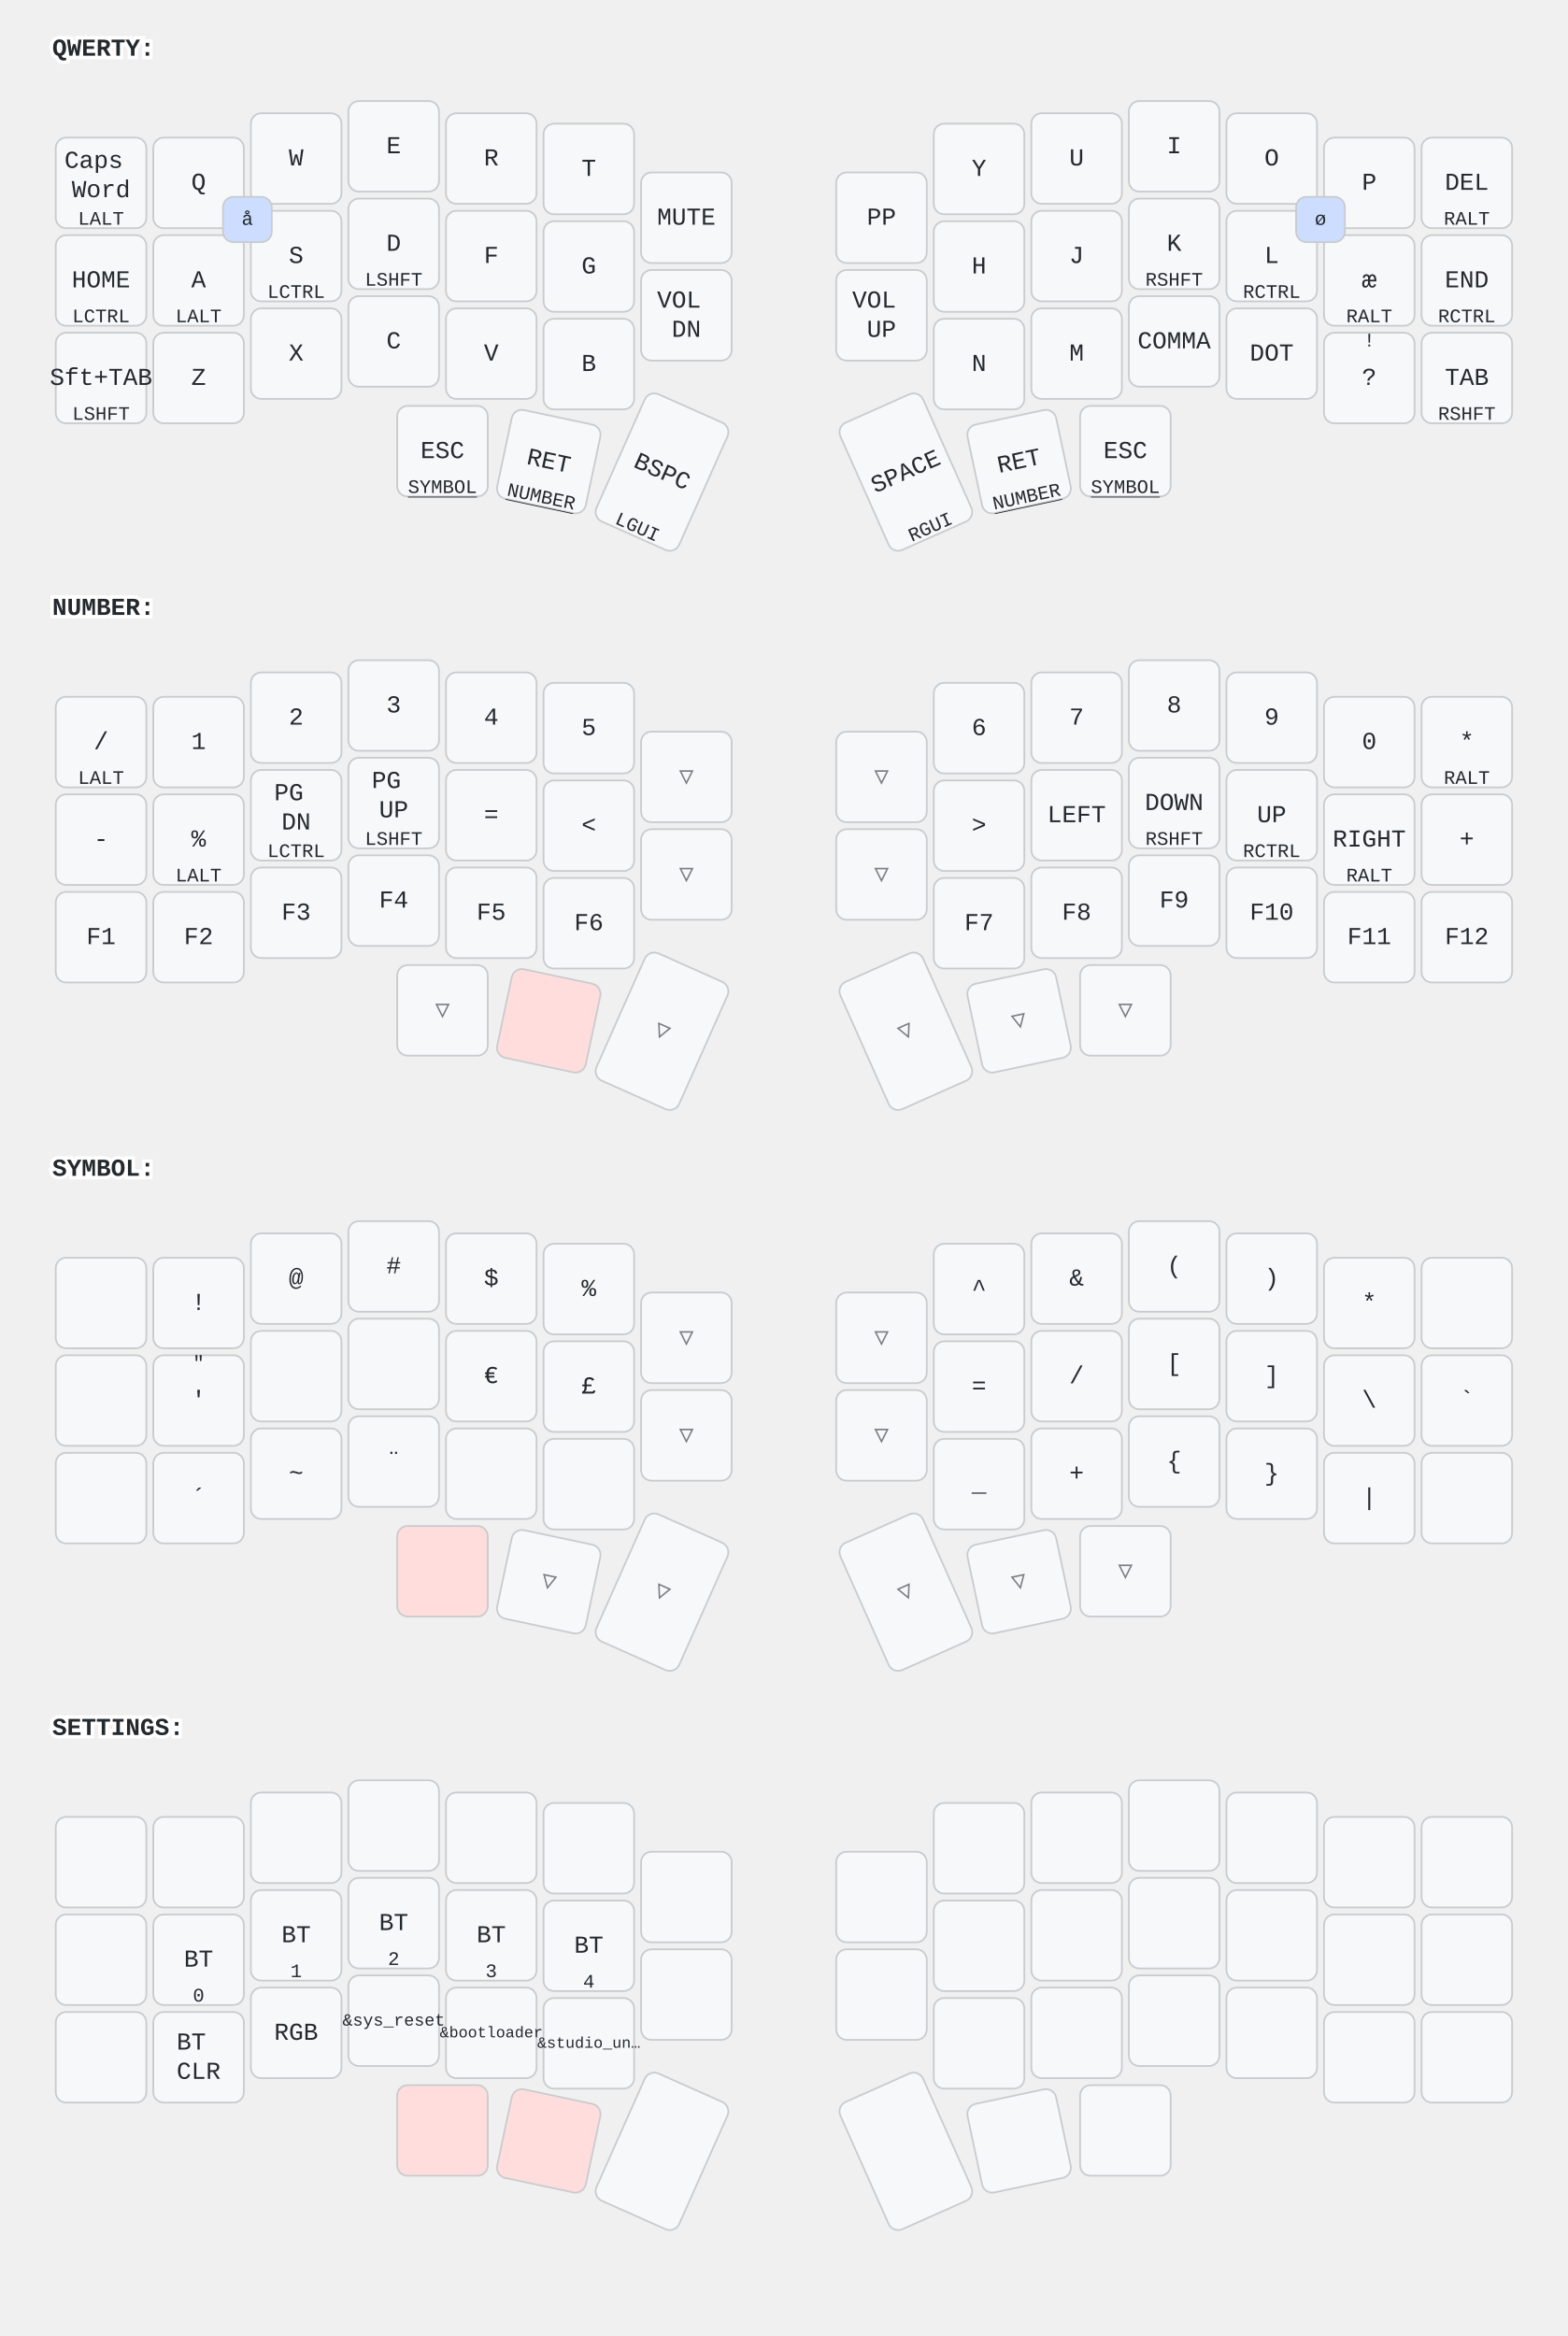
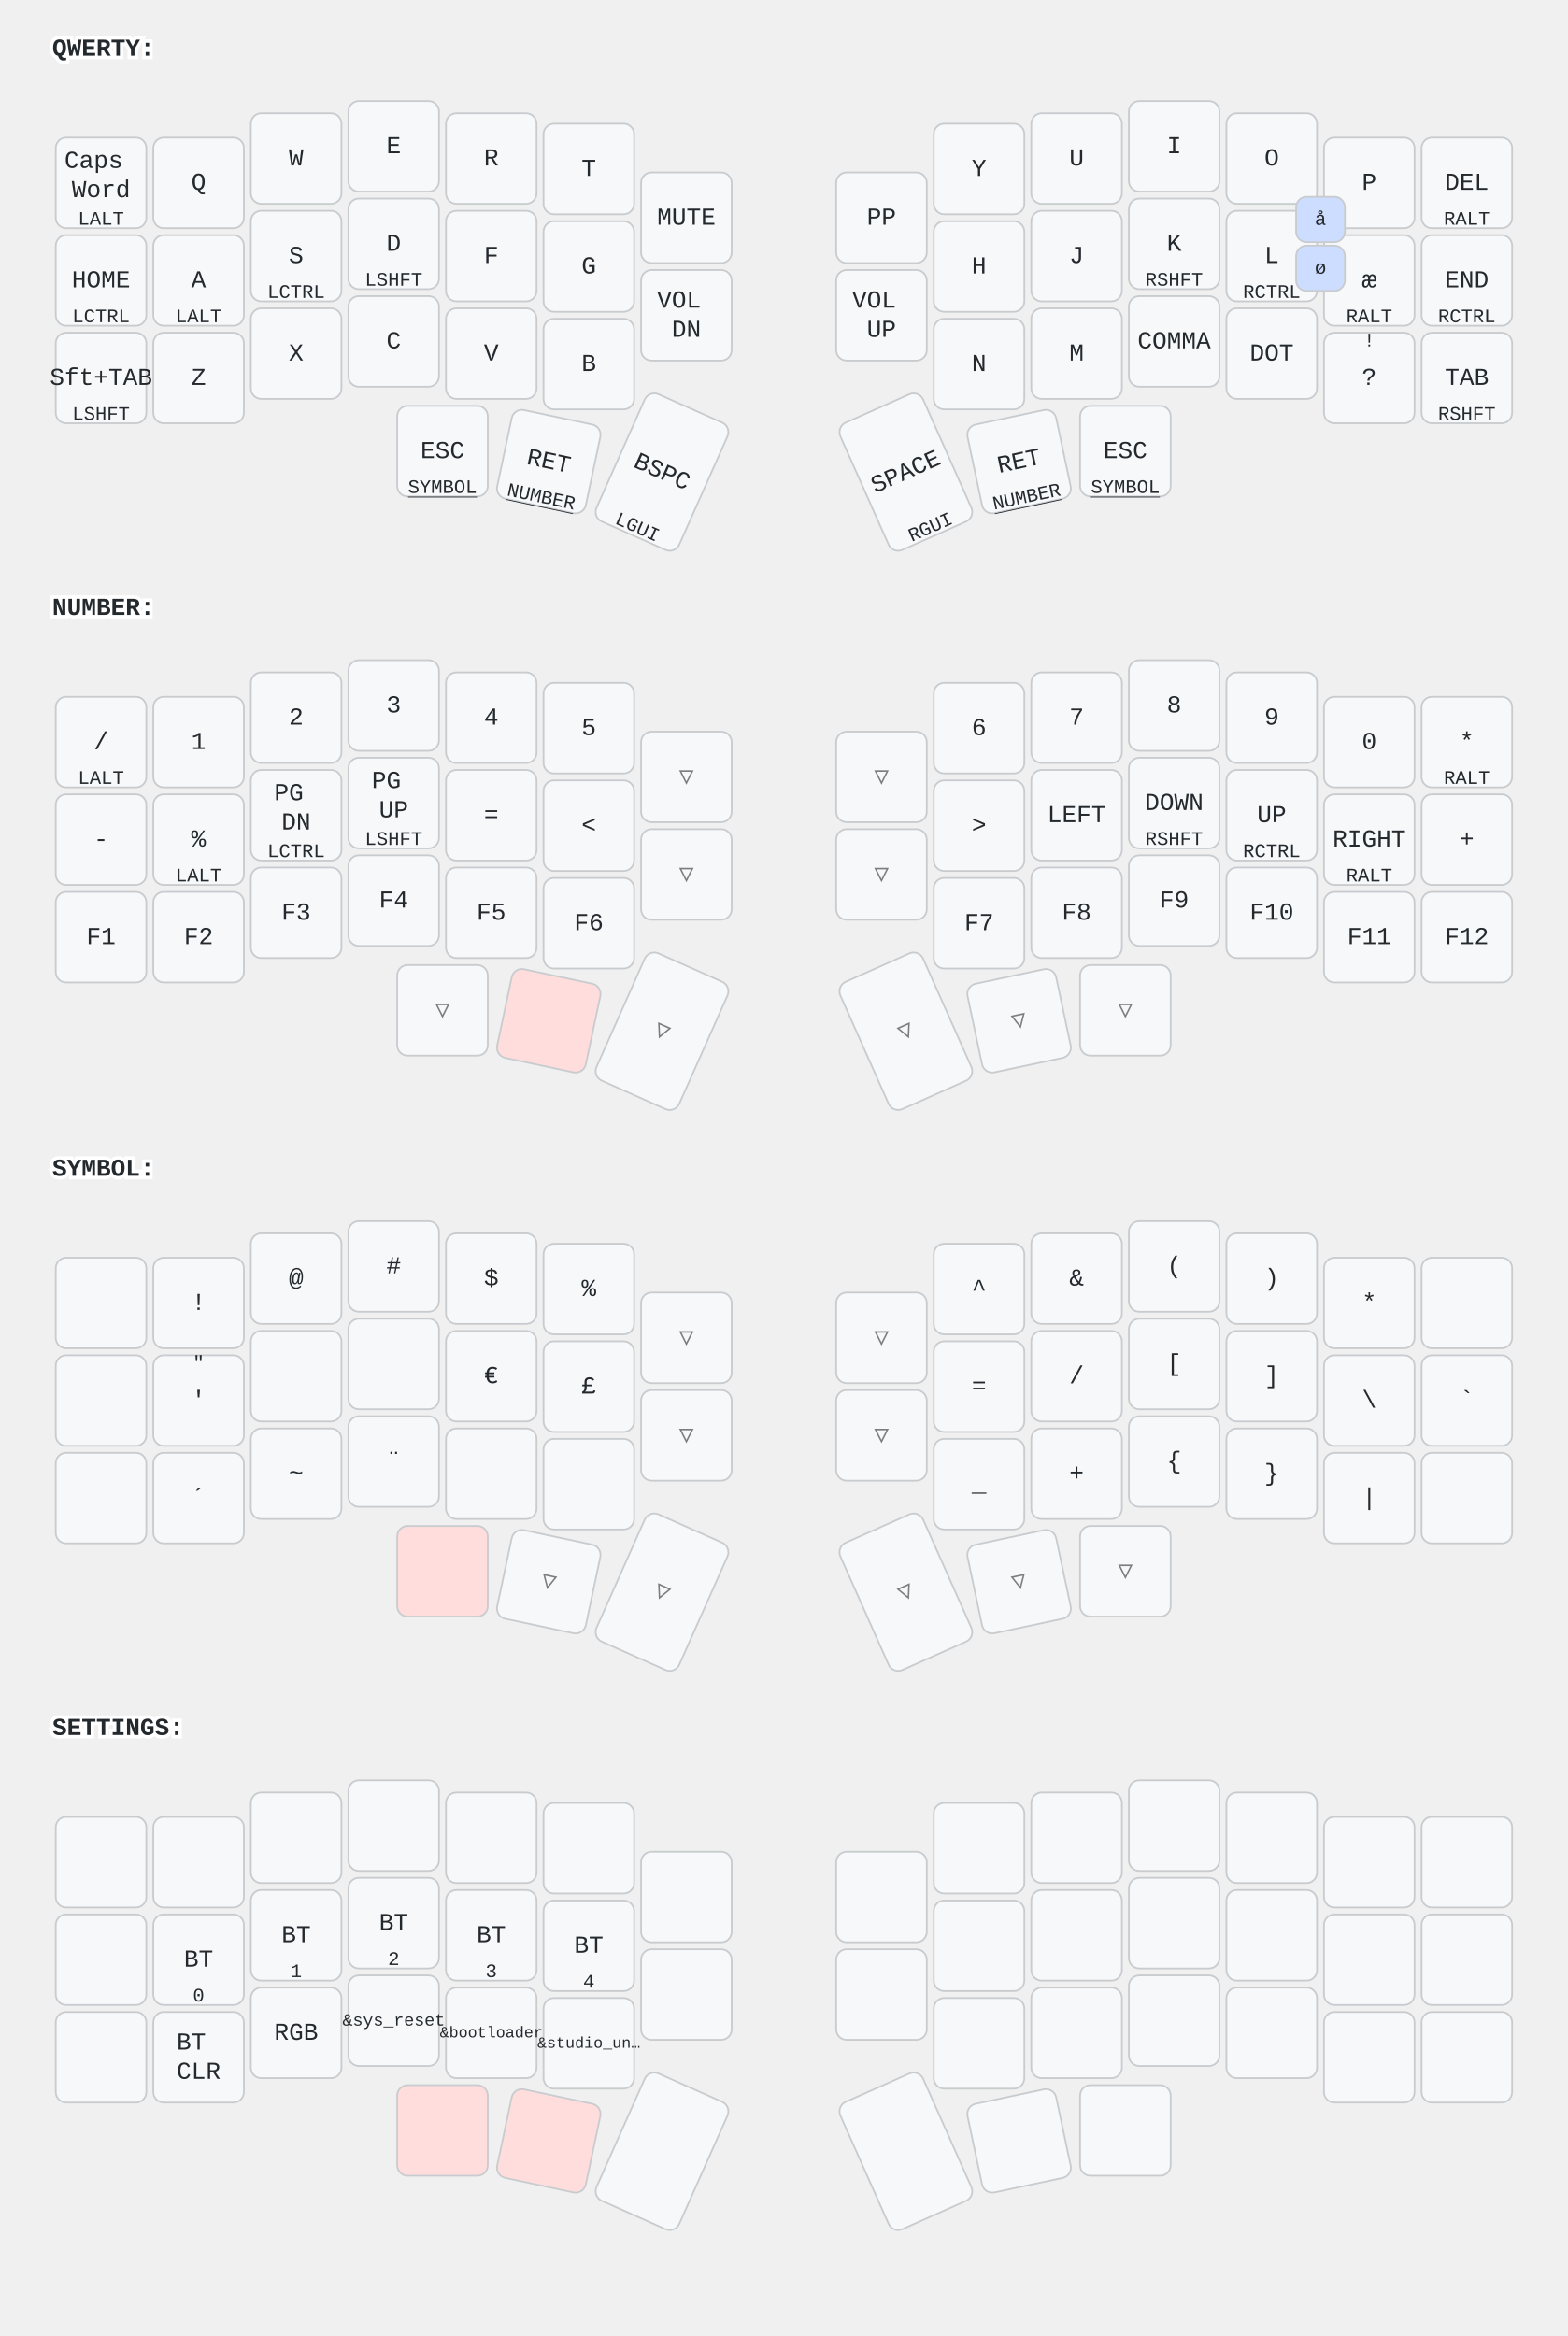
<svg xmlns="http://www.w3.org/2000/svg" width="900" height="1341" viewBox="0 0 900 1341" class="keymap">
  <style>/* inherit to force styles through use tags */
svg path {
    fill: inherit;
}

/* font and background color specifications */
svg.keymap {
    font-family: SFMono-Regular,Consolas,Liberation Mono,Menlo,monospace;
    font-size: 14px;
    font-kerning: normal;
    text-rendering: optimizeLegibility;
    fill: #24292e;
}

/* default key styling */
rect.key {
    fill: #f6f8fa;
}

rect.key, rect.combo {
    stroke: #c9cccf;
    stroke-width: 1;
}

/* default key side styling, only used is draw_key_sides is set */
rect.side {
    filter: brightness(90%);
}

/* color accent for combo boxes */
rect.combo, rect.combo-separate {
    fill: #cdf;
}

/* color accent for held keys */
rect.held, rect.combo.held {
    fill: #fdd;
}

/* color accent for ghost (optional) keys */
rect.ghost, rect.combo.ghost {
    stroke-dasharray: 4, 4;
    stroke-width: 2;
}

text {
    text-anchor: middle;
    dominant-baseline: middle;
}

/* styling for layer labels */
text.label {
    font-weight: bold;
    text-anchor: start;
    stroke: white;
    stroke-width: 4;
    paint-order: stroke;
}

/* styling for optional footer */
text.footer {
    text-anchor: end;
    dominant-baseline: auto;
    stroke: white;
    stroke-width: 4;
    paint-order: stroke;
}

/* styling for combo tap, and key non-tap label text */
text.combo, text.hold, text.shifted, text.left, text.right, text.tl, text.tr, text.bl, text.br {
    font-size: 11px;
}

text.hold, text.bl, text.br {
    text-anchor: middle;
    dominant-baseline: auto;
}

text.shifted, text.tl, text.tr {
    text-anchor: middle;
    dominant-baseline: hanging;
}

text.left, text.tl, text.bl {
    text-anchor: start;
}

text.right, text.tr, text.br {
    text-anchor: end;
}

text.layer-activator {
    text-decoration: underline;
}

/* styling for hold/shifted label text in combo box */
text.combo.hold, text.combo.shifted, text.combo.left, text.combo.right {
    font-size: 8px;
}

/* lighter symbol for transparent keys */
text.trans {
    fill: #7b7e81;
}

/* styling for combo dendrons */
path.combo {
    stroke-width: 1;
    stroke: gray;
    fill: none;
}

/* Start Tabler Icons Cleanup */
/* cannot use height/width with glyphs */
.icon-tabler &gt; path {
    fill: inherit;
    stroke: inherit;
    stroke-width: 2;
}
/* hide tabler's default box */
.icon-tabler &gt; path[stroke="none"][fill="none"] {
    visibility: hidden;
}
/* End Tabler Icons Cleanup */
</style>
  <g transform="translate(30, 0)" class="layer-QWERTY">
    <text x="0" y="28" class="label" id="QWERTY">QWERTY:</text>
    <g transform="translate(0, 56)">
      <g transform="translate(28, 49)" class="key keypos-0">
        <rect rx="6" ry="6" x="-26" y="-26" width="52" height="52" class="key" />
        <text x="0" y="0" class="key tap">
          <tspan x="0" dy="-0.9em">Caps</tspan>
          <tspan x="0" dy="1.2em">Word</tspan>
        </text>
        <text x="0" y="24" class="key hold">LALT</text>
      </g>
      <g transform="translate(84, 49)" class="key keypos-1">
        <rect rx="6" ry="6" x="-26" y="-26" width="52" height="52" class="key" />
        <text x="0" y="0" class="key tap">Q</text>
      </g>
      <g transform="translate(140, 35)" class="key keypos-2">
        <rect rx="6" ry="6" x="-26" y="-26" width="52" height="52" class="key" />
        <text x="0" y="0" class="key tap">W</text>
      </g>
      <g transform="translate(196, 28)" class="key keypos-3">
        <rect rx="6" ry="6" x="-26" y="-26" width="52" height="52" class="key" />
        <text x="0" y="0" class="key tap">E</text>
      </g>
      <g transform="translate(252, 35)" class="key keypos-4">
        <rect rx="6" ry="6" x="-26" y="-26" width="52" height="52" class="key" />
        <text x="0" y="0" class="key tap">R</text>
      </g>
      <g transform="translate(308, 41)" class="key keypos-5">
        <rect rx="6" ry="6" x="-26" y="-26" width="52" height="52" class="key" />
        <text x="0" y="0" class="key tap">T</text>
      </g>
      <g transform="translate(364, 69)" class="key keypos-6">
        <rect rx="6" ry="6" x="-26" y="-26" width="52" height="52" class="key" />
        <text x="0" y="0" class="key tap">MUTE</text>
      </g>
      <g transform="translate(476, 69)" class="key keypos-7">
        <rect rx="6" ry="6" x="-26" y="-26" width="52" height="52" class="key" />
        <text x="0" y="0" class="key tap">PP</text>
      </g>
      <g transform="translate(532, 41)" class="key keypos-8">
        <rect rx="6" ry="6" x="-26" y="-26" width="52" height="52" class="key" />
        <text x="0" y="0" class="key tap">Y</text>
      </g>
      <g transform="translate(588, 35)" class="key keypos-9">
        <rect rx="6" ry="6" x="-26" y="-26" width="52" height="52" class="key" />
        <text x="0" y="0" class="key tap">U</text>
      </g>
      <g transform="translate(644, 28)" class="key keypos-10">
        <rect rx="6" ry="6" x="-26" y="-26" width="52" height="52" class="key" />
        <text x="0" y="0" class="key tap">I</text>
      </g>
      <g transform="translate(700, 35)" class="key keypos-11">
        <rect rx="6" ry="6" x="-26" y="-26" width="52" height="52" class="key" />
        <text x="0" y="0" class="key tap">O</text>
      </g>
      <g transform="translate(756, 49)" class="key keypos-12">
        <rect rx="6" ry="6" x="-26" y="-26" width="52" height="52" class="key" />
        <text x="0" y="0" class="key tap">P</text>
      </g>
      <g transform="translate(812, 49)" class="key keypos-13">
        <rect rx="6" ry="6" x="-26" y="-26" width="52" height="52" class="key" />
        <text x="0" y="0" class="key tap">DEL</text>
        <text x="0" y="24" class="key hold">RALT</text>
      </g>
      <g transform="translate(28, 105)" class="key keypos-14">
        <rect rx="6" ry="6" x="-26" y="-26" width="52" height="52" class="key" />
        <text x="0" y="0" class="key tap">HOME</text>
        <text x="0" y="24" class="key hold">LCTRL</text>
      </g>
      <g transform="translate(84, 105)" class="key keypos-15">
        <rect rx="6" ry="6" x="-26" y="-26" width="52" height="52" class="key" />
        <text x="0" y="0" class="key tap">A</text>
        <text x="0" y="24" class="key hold">LALT</text>
      </g>
      <g transform="translate(140, 91)" class="key keypos-16">
        <rect rx="6" ry="6" x="-26" y="-26" width="52" height="52" class="key" />
        <text x="0" y="0" class="key tap">S</text>
        <text x="0" y="24" class="key hold">LCTRL</text>
      </g>
      <g transform="translate(196, 84)" class="key keypos-17">
        <rect rx="6" ry="6" x="-26" y="-26" width="52" height="52" class="key" />
        <text x="0" y="0" class="key tap">D</text>
        <text x="0" y="24" class="key hold">LSHFT</text>
      </g>
      <g transform="translate(252, 91)" class="key keypos-18">
        <rect rx="6" ry="6" x="-26" y="-26" width="52" height="52" class="key" />
        <text x="0" y="0" class="key tap">F</text>
      </g>
      <g transform="translate(308, 97)" class="key keypos-19">
        <rect rx="6" ry="6" x="-26" y="-26" width="52" height="52" class="key" />
        <text x="0" y="0" class="key tap">G</text>
      </g>
      <g transform="translate(364, 125)" class="key keypos-20">
        <rect rx="6" ry="6" x="-26" y="-26" width="52" height="52" class="key" />
        <text x="0" y="0" class="key tap">
          <tspan x="0" dy="-0.6em">VOL</tspan>
          <tspan x="0" dy="1.2em">DN</tspan>
        </text>
      </g>
      <g transform="translate(476, 125)" class="key keypos-21">
        <rect rx="6" ry="6" x="-26" y="-26" width="52" height="52" class="key" />
        <text x="0" y="0" class="key tap">
          <tspan x="0" dy="-0.6em">VOL</tspan>
          <tspan x="0" dy="1.2em">UP</tspan>
        </text>
      </g>
      <g transform="translate(532, 97)" class="key keypos-22">
        <rect rx="6" ry="6" x="-26" y="-26" width="52" height="52" class="key" />
        <text x="0" y="0" class="key tap">H</text>
      </g>
      <g transform="translate(588, 91)" class="key keypos-23">
        <rect rx="6" ry="6" x="-26" y="-26" width="52" height="52" class="key" />
        <text x="0" y="0" class="key tap">J</text>
      </g>
      <g transform="translate(644, 84)" class="key keypos-24">
        <rect rx="6" ry="6" x="-26" y="-26" width="52" height="52" class="key" />
        <text x="0" y="0" class="key tap">K</text>
        <text x="0" y="24" class="key hold">RSHFT</text>
      </g>
      <g transform="translate(700, 91)" class="key keypos-25">
        <rect rx="6" ry="6" x="-26" y="-26" width="52" height="52" class="key" />
        <text x="0" y="0" class="key tap">L</text>
        <text x="0" y="24" class="key hold">RCTRL</text>
      </g>
      <g transform="translate(756, 105)" class="key keypos-26">
        <rect rx="6" ry="6" x="-26" y="-26" width="52" height="52" class="key" />
        <text x="0" y="0" class="key tap">æ</text>
        <text x="0" y="24" class="key hold">RALT</text>
      </g>
      <g transform="translate(812, 105)" class="key keypos-27">
        <rect rx="6" ry="6" x="-26" y="-26" width="52" height="52" class="key" />
        <text x="0" y="0" class="key tap">END</text>
        <text x="0" y="24" class="key hold">RCTRL</text>
      </g>
      <g transform="translate(28, 161)" class="key keypos-28">
        <rect rx="6" ry="6" x="-26" y="-26" width="52" height="52" class="key" />
        <text x="0" y="0" class="key tap">Sft+TAB</text>
        <text x="0" y="24" class="key hold">LSHFT</text>
      </g>
      <g transform="translate(84, 161)" class="key keypos-29">
        <rect rx="6" ry="6" x="-26" y="-26" width="52" height="52" class="key" />
        <text x="0" y="0" class="key tap">Z</text>
      </g>
      <g transform="translate(140, 147)" class="key keypos-30">
        <rect rx="6" ry="6" x="-26" y="-26" width="52" height="52" class="key" />
        <text x="0" y="0" class="key tap">X</text>
      </g>
      <g transform="translate(196, 140)" class="key keypos-31">
        <rect rx="6" ry="6" x="-26" y="-26" width="52" height="52" class="key" />
        <text x="0" y="0" class="key tap">C</text>
      </g>
      <g transform="translate(252, 147)" class="key keypos-32">
        <rect rx="6" ry="6" x="-26" y="-26" width="52" height="52" class="key" />
        <text x="0" y="0" class="key tap">V</text>
      </g>
      <g transform="translate(308, 153)" class="key keypos-33">
        <rect rx="6" ry="6" x="-26" y="-26" width="52" height="52" class="key" />
        <text x="0" y="0" class="key tap">B</text>
      </g>
      <g transform="translate(532, 153)" class="key keypos-34">
        <rect rx="6" ry="6" x="-26" y="-26" width="52" height="52" class="key" />
        <text x="0" y="0" class="key tap">N</text>
      </g>
      <g transform="translate(588, 147)" class="key keypos-35">
        <rect rx="6" ry="6" x="-26" y="-26" width="52" height="52" class="key" />
        <text x="0" y="0" class="key tap">M</text>
      </g>
      <g transform="translate(644, 140)" class="key keypos-36">
        <rect rx="6" ry="6" x="-26" y="-26" width="52" height="52" class="key" />
        <text x="0" y="0" class="key tap">COMMA</text>
      </g>
      <g transform="translate(700, 147)" class="key keypos-37">
        <rect rx="6" ry="6" x="-26" y="-26" width="52" height="52" class="key" />
        <text x="0" y="0" class="key tap">DOT</text>
      </g>
      <g transform="translate(756, 161)" class="key keypos-38">
        <rect rx="6" ry="6" x="-26" y="-26" width="52" height="52" class="key" />
        <text x="0" y="0" class="key tap">?</text>
        <text x="0" y="-24" class="key shifted">!</text>
      </g>
      <g transform="translate(812, 161)" class="key keypos-39">
        <rect rx="6" ry="6" x="-26" y="-26" width="52" height="52" class="key" />
        <text x="0" y="0" class="key tap">TAB</text>
        <text x="0" y="24" class="key hold">RSHFT</text>
      </g>
      <g transform="translate(224, 203)" class="key keypos-40">
        <rect rx="6" ry="6" x="-26" y="-26" width="52" height="52" class="key" />
        <text x="0" y="0" class="key tap">ESC</text>
        <a href="#SYMBOL">
          <text x="0" y="24" class="key hold layer-activator">SYMBOL</text>
        </a>
      </g>
      <g transform="translate(285, 209) rotate(12.0)" class="key keypos-41">
        <rect rx="6" ry="6" x="-26" y="-26" width="52" height="52" class="key" />
        <text x="0" y="0" class="key tap">RET</text>
        <a href="#NUMBER">
          <text x="0" y="24" class="key hold layer-activator">NUMBER</text>
        </a>
      </g>
      <g transform="translate(350, 215) rotate(24.0)" class="key keypos-42">
        <rect rx="6" ry="6" x="-26" y="-40" width="52" height="80" class="key" />
        <text x="0" y="0" class="key tap">BSPC</text>
        <text x="0" y="38" class="key hold">LGUI</text>
      </g>
      <g transform="translate(490, 215) rotate(-24.0)" class="key keypos-43">
        <rect rx="6" ry="6" x="-26" y="-40" width="52" height="80" class="key" />
        <text x="0" y="0" class="key tap">SPACE</text>
        <text x="0" y="38" class="key hold">RGUI</text>
      </g>
      <g transform="translate(555, 209) rotate(-12.0)" class="key keypos-44">
        <rect rx="6" ry="6" x="-26" y="-26" width="52" height="52" class="key" />
        <text x="0" y="0" class="key tap">RET</text>
        <a href="#NUMBER">
          <text x="0" y="24" class="key hold layer-activator">NUMBER</text>
        </a>
      </g>
      <g transform="translate(616, 203)" class="key keypos-45">
        <rect rx="6" ry="6" x="-26" y="-26" width="52" height="52" class="key" />
        <text x="0" y="0" class="key tap">ESC</text>
        <a href="#SYMBOL">
          <text x="0" y="24" class="key hold layer-activator">SYMBOL</text>
        </a>
      </g>
      <g class="combo combopos-0">
-         <rect rx="6" ry="6" x="98" y="57" width="28" height="26" class="combo" />
-         <text x="112" y="70" class="combo tap">å</text>
+         <rect rx="6" ry="6" x="714" y="57" width="28" height="26" class="combo" />
+         <text x="728" y="70" class="combo tap">å</text>
      </g>
      <g class="combo combopos-1">
-         <rect rx="6" ry="6" x="714" y="57" width="28" height="26" class="combo" />
-         <text x="728" y="70" class="combo tap">ø</text>
+         <rect rx="6" ry="6" x="714" y="85" width="28" height="26" class="combo" />
+         <text x="728" y="98" class="combo tap">ø</text>
      </g>
    </g>
  </g>
  <g transform="translate(30, 321)" class="layer-NUMBER">
    <text x="0" y="28" class="label" id="NUMBER">NUMBER:</text>
    <g transform="translate(0, 56)">
      <g transform="translate(28, 49)" class="key keypos-0">
        <rect rx="6" ry="6" x="-26" y="-26" width="52" height="52" class="key" />
        <text x="0" y="0" class="key tap">/</text>
        <text x="0" y="24" class="key hold">LALT</text>
      </g>
      <g transform="translate(84, 49)" class="key keypos-1">
        <rect rx="6" ry="6" x="-26" y="-26" width="52" height="52" class="key" />
        <text x="0" y="0" class="key tap">1</text>
      </g>
      <g transform="translate(140, 35)" class="key keypos-2">
        <rect rx="6" ry="6" x="-26" y="-26" width="52" height="52" class="key" />
        <text x="0" y="0" class="key tap">2</text>
      </g>
      <g transform="translate(196, 28)" class="key keypos-3">
        <rect rx="6" ry="6" x="-26" y="-26" width="52" height="52" class="key" />
        <text x="0" y="0" class="key tap">3</text>
      </g>
      <g transform="translate(252, 35)" class="key keypos-4">
        <rect rx="6" ry="6" x="-26" y="-26" width="52" height="52" class="key" />
        <text x="0" y="0" class="key tap">4</text>
      </g>
      <g transform="translate(308, 41)" class="key keypos-5">
        <rect rx="6" ry="6" x="-26" y="-26" width="52" height="52" class="key" />
        <text x="0" y="0" class="key tap">5</text>
      </g>
      <g transform="translate(364, 69)" class="key trans keypos-6">
        <rect rx="6" ry="6" x="-26" y="-26" width="52" height="52" class="key trans" />
        <text x="0" y="0" class="key trans tap">▽</text>
      </g>
      <g transform="translate(476, 69)" class="key trans keypos-7">
        <rect rx="6" ry="6" x="-26" y="-26" width="52" height="52" class="key trans" />
        <text x="0" y="0" class="key trans tap">▽</text>
      </g>
      <g transform="translate(532, 41)" class="key keypos-8">
        <rect rx="6" ry="6" x="-26" y="-26" width="52" height="52" class="key" />
        <text x="0" y="0" class="key tap">6</text>
      </g>
      <g transform="translate(588, 35)" class="key keypos-9">
        <rect rx="6" ry="6" x="-26" y="-26" width="52" height="52" class="key" />
        <text x="0" y="0" class="key tap">7</text>
      </g>
      <g transform="translate(644, 28)" class="key keypos-10">
        <rect rx="6" ry="6" x="-26" y="-26" width="52" height="52" class="key" />
        <text x="0" y="0" class="key tap">8</text>
      </g>
      <g transform="translate(700, 35)" class="key keypos-11">
        <rect rx="6" ry="6" x="-26" y="-26" width="52" height="52" class="key" />
        <text x="0" y="0" class="key tap">9</text>
      </g>
      <g transform="translate(756, 49)" class="key keypos-12">
        <rect rx="6" ry="6" x="-26" y="-26" width="52" height="52" class="key" />
        <text x="0" y="0" class="key tap">0</text>
      </g>
      <g transform="translate(812, 49)" class="key keypos-13">
        <rect rx="6" ry="6" x="-26" y="-26" width="52" height="52" class="key" />
        <text x="0" y="0" class="key tap">*</text>
        <text x="0" y="24" class="key hold">RALT</text>
      </g>
      <g transform="translate(28, 105)" class="key keypos-14">
        <rect rx="6" ry="6" x="-26" y="-26" width="52" height="52" class="key" />
        <text x="0" y="0" class="key tap">-</text>
      </g>
      <g transform="translate(84, 105)" class="key keypos-15">
        <rect rx="6" ry="6" x="-26" y="-26" width="52" height="52" class="key" />
        <text x="0" y="0" class="key tap">%</text>
        <text x="0" y="24" class="key hold">LALT</text>
      </g>
      <g transform="translate(140, 91)" class="key keypos-16">
        <rect rx="6" ry="6" x="-26" y="-26" width="52" height="52" class="key" />
        <text x="0" y="0" class="key tap">
          <tspan x="0" dy="-0.9em">PG</tspan>
          <tspan x="0" dy="1.2em">DN</tspan>
        </text>
        <text x="0" y="24" class="key hold">LCTRL</text>
      </g>
      <g transform="translate(196, 84)" class="key keypos-17">
        <rect rx="6" ry="6" x="-26" y="-26" width="52" height="52" class="key" />
        <text x="0" y="0" class="key tap">
          <tspan x="0" dy="-0.9em">PG</tspan>
          <tspan x="0" dy="1.2em">UP</tspan>
        </text>
        <text x="0" y="24" class="key hold">LSHFT</text>
      </g>
      <g transform="translate(252, 91)" class="key keypos-18">
        <rect rx="6" ry="6" x="-26" y="-26" width="52" height="52" class="key" />
        <text x="0" y="0" class="key tap">=</text>
      </g>
      <g transform="translate(308, 97)" class="key keypos-19">
        <rect rx="6" ry="6" x="-26" y="-26" width="52" height="52" class="key" />
        <text x="0" y="0" class="key tap">&lt;</text>
      </g>
      <g transform="translate(364, 125)" class="key trans keypos-20">
        <rect rx="6" ry="6" x="-26" y="-26" width="52" height="52" class="key trans" />
        <text x="0" y="0" class="key trans tap">▽</text>
      </g>
      <g transform="translate(476, 125)" class="key trans keypos-21">
        <rect rx="6" ry="6" x="-26" y="-26" width="52" height="52" class="key trans" />
        <text x="0" y="0" class="key trans tap">▽</text>
      </g>
      <g transform="translate(532, 97)" class="key keypos-22">
        <rect rx="6" ry="6" x="-26" y="-26" width="52" height="52" class="key" />
        <text x="0" y="0" class="key tap">&gt;</text>
      </g>
      <g transform="translate(588, 91)" class="key keypos-23">
        <rect rx="6" ry="6" x="-26" y="-26" width="52" height="52" class="key" />
        <text x="0" y="0" class="key tap">LEFT</text>
      </g>
      <g transform="translate(644, 84)" class="key keypos-24">
        <rect rx="6" ry="6" x="-26" y="-26" width="52" height="52" class="key" />
        <text x="0" y="0" class="key tap">DOWN</text>
        <text x="0" y="24" class="key hold">RSHFT</text>
      </g>
      <g transform="translate(700, 91)" class="key keypos-25">
        <rect rx="6" ry="6" x="-26" y="-26" width="52" height="52" class="key" />
        <text x="0" y="0" class="key tap">UP</text>
        <text x="0" y="24" class="key hold">RCTRL</text>
      </g>
      <g transform="translate(756, 105)" class="key keypos-26">
        <rect rx="6" ry="6" x="-26" y="-26" width="52" height="52" class="key" />
        <text x="0" y="0" class="key tap">RIGHT</text>
        <text x="0" y="24" class="key hold">RALT</text>
      </g>
      <g transform="translate(812, 105)" class="key keypos-27">
        <rect rx="6" ry="6" x="-26" y="-26" width="52" height="52" class="key" />
        <text x="0" y="0" class="key tap">+</text>
      </g>
      <g transform="translate(28, 161)" class="key keypos-28">
        <rect rx="6" ry="6" x="-26" y="-26" width="52" height="52" class="key" />
        <text x="0" y="0" class="key tap">F1</text>
      </g>
      <g transform="translate(84, 161)" class="key keypos-29">
        <rect rx="6" ry="6" x="-26" y="-26" width="52" height="52" class="key" />
        <text x="0" y="0" class="key tap">F2</text>
      </g>
      <g transform="translate(140, 147)" class="key keypos-30">
        <rect rx="6" ry="6" x="-26" y="-26" width="52" height="52" class="key" />
        <text x="0" y="0" class="key tap">F3</text>
      </g>
      <g transform="translate(196, 140)" class="key keypos-31">
        <rect rx="6" ry="6" x="-26" y="-26" width="52" height="52" class="key" />
        <text x="0" y="0" class="key tap">F4</text>
      </g>
      <g transform="translate(252, 147)" class="key keypos-32">
        <rect rx="6" ry="6" x="-26" y="-26" width="52" height="52" class="key" />
        <text x="0" y="0" class="key tap">F5</text>
      </g>
      <g transform="translate(308, 153)" class="key keypos-33">
        <rect rx="6" ry="6" x="-26" y="-26" width="52" height="52" class="key" />
        <text x="0" y="0" class="key tap">F6</text>
      </g>
      <g transform="translate(532, 153)" class="key keypos-34">
        <rect rx="6" ry="6" x="-26" y="-26" width="52" height="52" class="key" />
        <text x="0" y="0" class="key tap">F7</text>
      </g>
      <g transform="translate(588, 147)" class="key keypos-35">
        <rect rx="6" ry="6" x="-26" y="-26" width="52" height="52" class="key" />
        <text x="0" y="0" class="key tap">F8</text>
      </g>
      <g transform="translate(644, 140)" class="key keypos-36">
        <rect rx="6" ry="6" x="-26" y="-26" width="52" height="52" class="key" />
        <text x="0" y="0" class="key tap">F9</text>
      </g>
      <g transform="translate(700, 147)" class="key keypos-37">
        <rect rx="6" ry="6" x="-26" y="-26" width="52" height="52" class="key" />
        <text x="0" y="0" class="key tap">F10</text>
      </g>
      <g transform="translate(756, 161)" class="key keypos-38">
        <rect rx="6" ry="6" x="-26" y="-26" width="52" height="52" class="key" />
        <text x="0" y="0" class="key tap">F11</text>
      </g>
      <g transform="translate(812, 161)" class="key keypos-39">
        <rect rx="6" ry="6" x="-26" y="-26" width="52" height="52" class="key" />
        <text x="0" y="0" class="key tap">F12</text>
      </g>
      <g transform="translate(224, 203)" class="key trans keypos-40">
        <rect rx="6" ry="6" x="-26" y="-26" width="52" height="52" class="key trans" />
        <text x="0" y="0" class="key trans tap">▽</text>
      </g>
      <g transform="translate(285, 209) rotate(12.0)" class="key held keypos-41">
        <rect rx="6" ry="6" x="-26" y="-26" width="52" height="52" class="key held" />
      </g>
      <g transform="translate(350, 215) rotate(24.0)" class="key trans keypos-42">
        <rect rx="6" ry="6" x="-26" y="-40" width="52" height="80" class="key trans" />
        <text x="0" y="0" class="key trans tap">▽</text>
      </g>
      <g transform="translate(490, 215) rotate(-24.0)" class="key trans keypos-43">
        <rect rx="6" ry="6" x="-26" y="-40" width="52" height="80" class="key trans" />
        <text x="0" y="0" class="key trans tap">▽</text>
      </g>
      <g transform="translate(555, 209) rotate(-12.0)" class="key trans keypos-44">
        <rect rx="6" ry="6" x="-26" y="-26" width="52" height="52" class="key trans" />
        <text x="0" y="0" class="key trans tap">▽</text>
      </g>
      <g transform="translate(616, 203)" class="key trans keypos-45">
        <rect rx="6" ry="6" x="-26" y="-26" width="52" height="52" class="key trans" />
        <text x="0" y="0" class="key trans tap">▽</text>
      </g>
    </g>
  </g>
  <g transform="translate(30, 643)" class="layer-SYMBOL">
    <text x="0" y="28" class="label" id="SYMBOL">SYMBOL:</text>
    <g transform="translate(0, 56)">
      <g transform="translate(28, 49)" class="key keypos-0">
        <rect rx="6" ry="6" x="-26" y="-26" width="52" height="52" class="key" />
      </g>
      <g transform="translate(84, 49)" class="key keypos-1">
        <rect rx="6" ry="6" x="-26" y="-26" width="52" height="52" class="key" />
        <text x="0" y="0" class="key tap">!</text>
      </g>
      <g transform="translate(140, 35)" class="key keypos-2">
        <rect rx="6" ry="6" x="-26" y="-26" width="52" height="52" class="key" />
        <text x="0" y="0" class="key tap">@</text>
      </g>
      <g transform="translate(196, 28)" class="key keypos-3">
        <rect rx="6" ry="6" x="-26" y="-26" width="52" height="52" class="key" />
        <text x="0" y="0" class="key tap">#</text>
      </g>
      <g transform="translate(252, 35)" class="key keypos-4">
        <rect rx="6" ry="6" x="-26" y="-26" width="52" height="52" class="key" />
        <text x="0" y="0" class="key tap">$</text>
      </g>
      <g transform="translate(308, 41)" class="key keypos-5">
        <rect rx="6" ry="6" x="-26" y="-26" width="52" height="52" class="key" />
        <text x="0" y="0" class="key tap">%</text>
      </g>
      <g transform="translate(364, 69)" class="key trans keypos-6">
        <rect rx="6" ry="6" x="-26" y="-26" width="52" height="52" class="key trans" />
        <text x="0" y="0" class="key trans tap">▽</text>
      </g>
      <g transform="translate(476, 69)" class="key trans keypos-7">
        <rect rx="6" ry="6" x="-26" y="-26" width="52" height="52" class="key trans" />
        <text x="0" y="0" class="key trans tap">▽</text>
      </g>
      <g transform="translate(532, 41)" class="key keypos-8">
        <rect rx="6" ry="6" x="-26" y="-26" width="52" height="52" class="key" />
        <text x="0" y="0" class="key tap">^</text>
      </g>
      <g transform="translate(588, 35)" class="key keypos-9">
        <rect rx="6" ry="6" x="-26" y="-26" width="52" height="52" class="key" />
        <text x="0" y="0" class="key tap">&amp;</text>
      </g>
      <g transform="translate(644, 28)" class="key keypos-10">
        <rect rx="6" ry="6" x="-26" y="-26" width="52" height="52" class="key" />
        <text x="0" y="0" class="key tap">(</text>
      </g>
      <g transform="translate(700, 35)" class="key keypos-11">
        <rect rx="6" ry="6" x="-26" y="-26" width="52" height="52" class="key" />
        <text x="0" y="0" class="key tap">)</text>
      </g>
      <g transform="translate(756, 49)" class="key keypos-12">
        <rect rx="6" ry="6" x="-26" y="-26" width="52" height="52" class="key" />
        <text x="0" y="0" class="key tap">*</text>
      </g>
      <g transform="translate(812, 49)" class="key keypos-13">
        <rect rx="6" ry="6" x="-26" y="-26" width="52" height="52" class="key" />
      </g>
      <g transform="translate(28, 105)" class="key keypos-14">
        <rect rx="6" ry="6" x="-26" y="-26" width="52" height="52" class="key" />
      </g>
      <g transform="translate(84, 105)" class="key keypos-15">
        <rect rx="6" ry="6" x="-26" y="-26" width="52" height="52" class="key" />
        <text x="0" y="0" class="key tap">'</text>
        <text x="0" y="-24" class="key shifted">"</text>
      </g>
      <g transform="translate(140, 91)" class="key keypos-16">
        <rect rx="6" ry="6" x="-26" y="-26" width="52" height="52" class="key" />
      </g>
      <g transform="translate(196, 84)" class="key keypos-17">
        <rect rx="6" ry="6" x="-26" y="-26" width="52" height="52" class="key" />
      </g>
      <g transform="translate(252, 91)" class="key keypos-18">
        <rect rx="6" ry="6" x="-26" y="-26" width="52" height="52" class="key" />
        <text x="0" y="0" class="key tap">€</text>
      </g>
      <g transform="translate(308, 97)" class="key keypos-19">
        <rect rx="6" ry="6" x="-26" y="-26" width="52" height="52" class="key" />
        <text x="0" y="0" class="key tap">£</text>
      </g>
      <g transform="translate(364, 125)" class="key trans keypos-20">
        <rect rx="6" ry="6" x="-26" y="-26" width="52" height="52" class="key trans" />
        <text x="0" y="0" class="key trans tap">▽</text>
      </g>
      <g transform="translate(476, 125)" class="key trans keypos-21">
        <rect rx="6" ry="6" x="-26" y="-26" width="52" height="52" class="key trans" />
        <text x="0" y="0" class="key trans tap">▽</text>
      </g>
      <g transform="translate(532, 97)" class="key keypos-22">
        <rect rx="6" ry="6" x="-26" y="-26" width="52" height="52" class="key" />
        <text x="0" y="0" class="key tap">=</text>
      </g>
      <g transform="translate(588, 91)" class="key keypos-23">
        <rect rx="6" ry="6" x="-26" y="-26" width="52" height="52" class="key" />
        <text x="0" y="0" class="key tap">/</text>
      </g>
      <g transform="translate(644, 84)" class="key keypos-24">
        <rect rx="6" ry="6" x="-26" y="-26" width="52" height="52" class="key" />
        <text x="0" y="0" class="key tap">[</text>
      </g>
      <g transform="translate(700, 91)" class="key keypos-25">
        <rect rx="6" ry="6" x="-26" y="-26" width="52" height="52" class="key" />
        <text x="0" y="0" class="key tap">]</text>
      </g>
      <g transform="translate(756, 105)" class="key keypos-26">
        <rect rx="6" ry="6" x="-26" y="-26" width="52" height="52" class="key" />
        <text x="0" y="0" class="key tap">\</text>
      </g>
      <g transform="translate(812, 105)" class="key keypos-27">
        <rect rx="6" ry="6" x="-26" y="-26" width="52" height="52" class="key" />
        <text x="0" y="0" class="key tap">`</text>
      </g>
      <g transform="translate(28, 161)" class="key keypos-28">
        <rect rx="6" ry="6" x="-26" y="-26" width="52" height="52" class="key" />
      </g>
      <g transform="translate(84, 161)" class="key keypos-29">
        <rect rx="6" ry="6" x="-26" y="-26" width="52" height="52" class="key" />
        <text x="0" y="0" class="key tap">´</text>
      </g>
      <g transform="translate(140, 147)" class="key keypos-30">
        <rect rx="6" ry="6" x="-26" y="-26" width="52" height="52" class="key" />
        <text x="0" y="0" class="key tap">~</text>
      </g>
      <g transform="translate(196, 140)" class="key keypos-31">
        <rect rx="6" ry="6" x="-26" y="-26" width="52" height="52" class="key" />
        <text x="0" y="0" class="key tap">¨</text>
      </g>
      <g transform="translate(252, 147)" class="key keypos-32">
        <rect rx="6" ry="6" x="-26" y="-26" width="52" height="52" class="key" />
      </g>
      <g transform="translate(308, 153)" class="key keypos-33">
        <rect rx="6" ry="6" x="-26" y="-26" width="52" height="52" class="key" />
      </g>
      <g transform="translate(532, 153)" class="key keypos-34">
        <rect rx="6" ry="6" x="-26" y="-26" width="52" height="52" class="key" />
        <text x="0" y="0" class="key tap">_</text>
      </g>
      <g transform="translate(588, 147)" class="key keypos-35">
        <rect rx="6" ry="6" x="-26" y="-26" width="52" height="52" class="key" />
        <text x="0" y="0" class="key tap">+</text>
      </g>
      <g transform="translate(644, 140)" class="key keypos-36">
        <rect rx="6" ry="6" x="-26" y="-26" width="52" height="52" class="key" />
        <text x="0" y="0" class="key tap">{</text>
      </g>
      <g transform="translate(700, 147)" class="key keypos-37">
        <rect rx="6" ry="6" x="-26" y="-26" width="52" height="52" class="key" />
        <text x="0" y="0" class="key tap">}</text>
      </g>
      <g transform="translate(756, 161)" class="key keypos-38">
        <rect rx="6" ry="6" x="-26" y="-26" width="52" height="52" class="key" />
        <text x="0" y="0" class="key tap">|</text>
      </g>
      <g transform="translate(812, 161)" class="key keypos-39">
        <rect rx="6" ry="6" x="-26" y="-26" width="52" height="52" class="key" />
      </g>
      <g transform="translate(224, 203)" class="key held keypos-40">
        <rect rx="6" ry="6" x="-26" y="-26" width="52" height="52" class="key held" />
      </g>
      <g transform="translate(285, 209) rotate(12.0)" class="key trans keypos-41">
        <rect rx="6" ry="6" x="-26" y="-26" width="52" height="52" class="key trans" />
        <text x="0" y="0" class="key trans tap">▽</text>
      </g>
      <g transform="translate(350, 215) rotate(24.0)" class="key trans keypos-42">
        <rect rx="6" ry="6" x="-26" y="-40" width="52" height="80" class="key trans" />
        <text x="0" y="0" class="key trans tap">▽</text>
      </g>
      <g transform="translate(490, 215) rotate(-24.0)" class="key trans keypos-43">
        <rect rx="6" ry="6" x="-26" y="-40" width="52" height="80" class="key trans" />
        <text x="0" y="0" class="key trans tap">▽</text>
      </g>
      <g transform="translate(555, 209) rotate(-12.0)" class="key trans keypos-44">
        <rect rx="6" ry="6" x="-26" y="-26" width="52" height="52" class="key trans" />
        <text x="0" y="0" class="key trans tap">▽</text>
      </g>
      <g transform="translate(616, 203)" class="key trans keypos-45">
        <rect rx="6" ry="6" x="-26" y="-26" width="52" height="52" class="key trans" />
        <text x="0" y="0" class="key trans tap">▽</text>
      </g>
    </g>
  </g>
  <g transform="translate(30, 964)" class="layer-SETTINGS">
    <text x="0" y="28" class="label" id="SETTINGS">SETTINGS:</text>
    <g transform="translate(0, 56)">
      <g transform="translate(28, 49)" class="key keypos-0">
        <rect rx="6" ry="6" x="-26" y="-26" width="52" height="52" class="key" />
      </g>
      <g transform="translate(84, 49)" class="key keypos-1">
        <rect rx="6" ry="6" x="-26" y="-26" width="52" height="52" class="key" />
      </g>
      <g transform="translate(140, 35)" class="key keypos-2">
        <rect rx="6" ry="6" x="-26" y="-26" width="52" height="52" class="key" />
      </g>
      <g transform="translate(196, 28)" class="key keypos-3">
        <rect rx="6" ry="6" x="-26" y="-26" width="52" height="52" class="key" />
      </g>
      <g transform="translate(252, 35)" class="key keypos-4">
        <rect rx="6" ry="6" x="-26" y="-26" width="52" height="52" class="key" />
      </g>
      <g transform="translate(308, 41)" class="key keypos-5">
        <rect rx="6" ry="6" x="-26" y="-26" width="52" height="52" class="key" />
      </g>
      <g transform="translate(364, 69)" class="key keypos-6">
        <rect rx="6" ry="6" x="-26" y="-26" width="52" height="52" class="key" />
      </g>
      <g transform="translate(476, 69)" class="key keypos-7">
        <rect rx="6" ry="6" x="-26" y="-26" width="52" height="52" class="key" />
      </g>
      <g transform="translate(532, 41)" class="key keypos-8">
        <rect rx="6" ry="6" x="-26" y="-26" width="52" height="52" class="key" />
      </g>
      <g transform="translate(588, 35)" class="key keypos-9">
        <rect rx="6" ry="6" x="-26" y="-26" width="52" height="52" class="key" />
      </g>
      <g transform="translate(644, 28)" class="key keypos-10">
        <rect rx="6" ry="6" x="-26" y="-26" width="52" height="52" class="key" />
      </g>
      <g transform="translate(700, 35)" class="key keypos-11">
        <rect rx="6" ry="6" x="-26" y="-26" width="52" height="52" class="key" />
      </g>
      <g transform="translate(756, 49)" class="key keypos-12">
        <rect rx="6" ry="6" x="-26" y="-26" width="52" height="52" class="key" />
      </g>
      <g transform="translate(812, 49)" class="key keypos-13">
        <rect rx="6" ry="6" x="-26" y="-26" width="52" height="52" class="key" />
      </g>
      <g transform="translate(28, 105)" class="key keypos-14">
        <rect rx="6" ry="6" x="-26" y="-26" width="52" height="52" class="key" />
      </g>
      <g transform="translate(84, 105)" class="key keypos-15">
        <rect rx="6" ry="6" x="-26" y="-26" width="52" height="52" class="key" />
        <text x="0" y="0" class="key tap">BT</text>
        <text x="0" y="24" class="key hold">0</text>
      </g>
      <g transform="translate(140, 91)" class="key keypos-16">
        <rect rx="6" ry="6" x="-26" y="-26" width="52" height="52" class="key" />
        <text x="0" y="0" class="key tap">BT</text>
        <text x="0" y="24" class="key hold">1</text>
      </g>
      <g transform="translate(196, 84)" class="key keypos-17">
        <rect rx="6" ry="6" x="-26" y="-26" width="52" height="52" class="key" />
        <text x="0" y="0" class="key tap">BT</text>
        <text x="0" y="24" class="key hold">2</text>
      </g>
      <g transform="translate(252, 91)" class="key keypos-18">
        <rect rx="6" ry="6" x="-26" y="-26" width="52" height="52" class="key" />
        <text x="0" y="0" class="key tap">BT</text>
        <text x="0" y="24" class="key hold">3</text>
      </g>
      <g transform="translate(308, 97)" class="key keypos-19">
        <rect rx="6" ry="6" x="-26" y="-26" width="52" height="52" class="key" />
        <text x="0" y="0" class="key tap">BT</text>
        <text x="0" y="24" class="key hold">4</text>
      </g>
      <g transform="translate(364, 125)" class="key keypos-20">
        <rect rx="6" ry="6" x="-26" y="-26" width="52" height="52" class="key" />
      </g>
      <g transform="translate(476, 125)" class="key keypos-21">
        <rect rx="6" ry="6" x="-26" y="-26" width="52" height="52" class="key" />
      </g>
      <g transform="translate(532, 97)" class="key keypos-22">
        <rect rx="6" ry="6" x="-26" y="-26" width="52" height="52" class="key" />
      </g>
      <g transform="translate(588, 91)" class="key keypos-23">
        <rect rx="6" ry="6" x="-26" y="-26" width="52" height="52" class="key" />
      </g>
      <g transform="translate(644, 84)" class="key keypos-24">
        <rect rx="6" ry="6" x="-26" y="-26" width="52" height="52" class="key" />
      </g>
      <g transform="translate(700, 91)" class="key keypos-25">
        <rect rx="6" ry="6" x="-26" y="-26" width="52" height="52" class="key" />
      </g>
      <g transform="translate(756, 105)" class="key keypos-26">
        <rect rx="6" ry="6" x="-26" y="-26" width="52" height="52" class="key" />
      </g>
      <g transform="translate(812, 105)" class="key keypos-27">
        <rect rx="6" ry="6" x="-26" y="-26" width="52" height="52" class="key" />
      </g>
      <g transform="translate(28, 161)" class="key keypos-28">
        <rect rx="6" ry="6" x="-26" y="-26" width="52" height="52" class="key" />
      </g>
      <g transform="translate(84, 161)" class="key keypos-29">
        <rect rx="6" ry="6" x="-26" y="-26" width="52" height="52" class="key" />
        <text x="0" y="0" class="key tap">
          <tspan x="0" dy="-0.6em">BT</tspan>
          <tspan x="0" dy="1.2em">CLR</tspan>
        </text>
      </g>
      <g transform="translate(140, 147)" class="key keypos-30">
        <rect rx="6" ry="6" x="-26" y="-26" width="52" height="52" class="key" />
        <text x="0" y="0" class="key tap">RGB</text>
      </g>
      <g transform="translate(196, 140)" class="key keypos-31">
        <rect rx="6" ry="6" x="-26" y="-26" width="52" height="52" class="key" />
        <text x="0" y="0" class="key tap">
          <tspan style="font-size: 70%">&amp;sys_reset</tspan>
        </text>
      </g>
      <g transform="translate(252, 147)" class="key keypos-32">
        <rect rx="6" ry="6" x="-26" y="-26" width="52" height="52" class="key" />
        <text x="0" y="0" class="key tap">
          <tspan style="font-size: 64%">&amp;bootloader</tspan>
        </text>
      </g>
      <g transform="translate(308, 153)" class="key keypos-33">
        <rect rx="6" ry="6" x="-26" y="-26" width="52" height="52" class="key" />
        <text x="0" y="0" class="key tap">
          <tspan style="font-size: 64%">&amp;studio_un…</tspan>
        </text>
      </g>
      <g transform="translate(532, 153)" class="key keypos-34">
        <rect rx="6" ry="6" x="-26" y="-26" width="52" height="52" class="key" />
      </g>
      <g transform="translate(588, 147)" class="key keypos-35">
        <rect rx="6" ry="6" x="-26" y="-26" width="52" height="52" class="key" />
      </g>
      <g transform="translate(644, 140)" class="key keypos-36">
        <rect rx="6" ry="6" x="-26" y="-26" width="52" height="52" class="key" />
      </g>
      <g transform="translate(700, 147)" class="key keypos-37">
        <rect rx="6" ry="6" x="-26" y="-26" width="52" height="52" class="key" />
      </g>
      <g transform="translate(756, 161)" class="key keypos-38">
        <rect rx="6" ry="6" x="-26" y="-26" width="52" height="52" class="key" />
      </g>
      <g transform="translate(812, 161)" class="key keypos-39">
        <rect rx="6" ry="6" x="-26" y="-26" width="52" height="52" class="key" />
      </g>
      <g transform="translate(224, 203)" class="key held keypos-40">
        <rect rx="6" ry="6" x="-26" y="-26" width="52" height="52" class="key held" />
      </g>
      <g transform="translate(285, 209) rotate(12.0)" class="key held keypos-41">
        <rect rx="6" ry="6" x="-26" y="-26" width="52" height="52" class="key held" />
      </g>
      <g transform="translate(350, 215) rotate(24.0)" class="key keypos-42">
        <rect rx="6" ry="6" x="-26" y="-40" width="52" height="80" class="key" />
      </g>
      <g transform="translate(490, 215) rotate(-24.0)" class="key keypos-43">
        <rect rx="6" ry="6" x="-26" y="-40" width="52" height="80" class="key" />
      </g>
      <g transform="translate(555, 209) rotate(-12.0)" class="key keypos-44">
        <rect rx="6" ry="6" x="-26" y="-26" width="52" height="52" class="key" />
      </g>
      <g transform="translate(616, 203)" class="key keypos-45">
        <rect rx="6" ry="6" x="-26" y="-26" width="52" height="52" class="key" />
      </g>
    </g>
  </g>
</svg>
